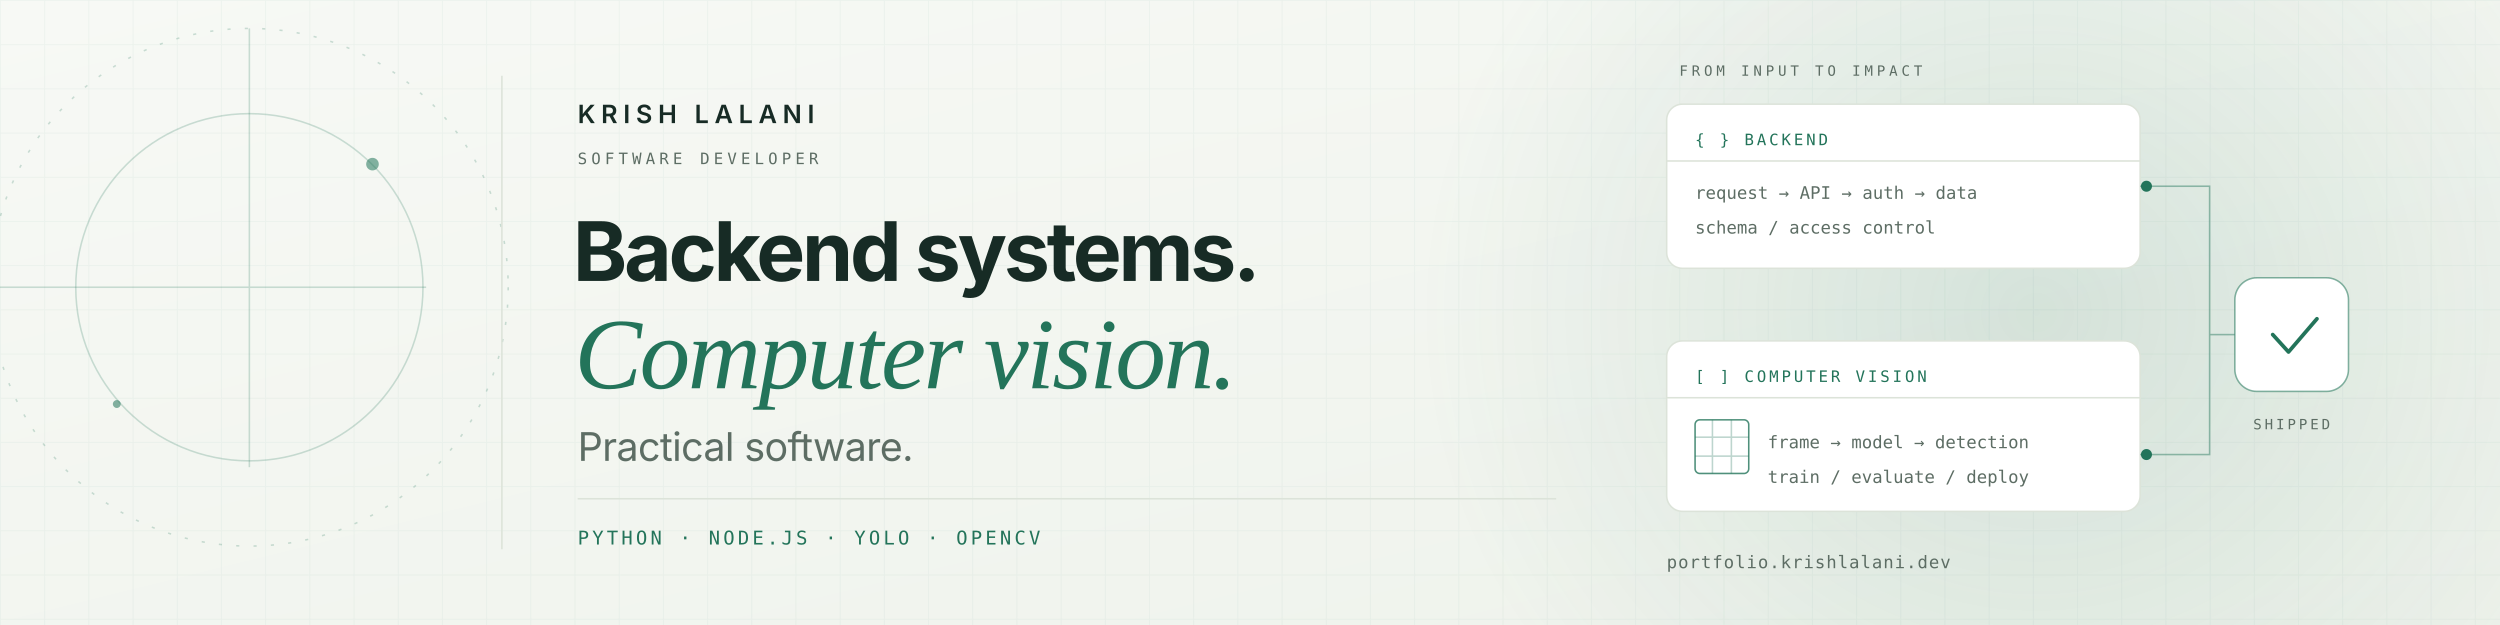
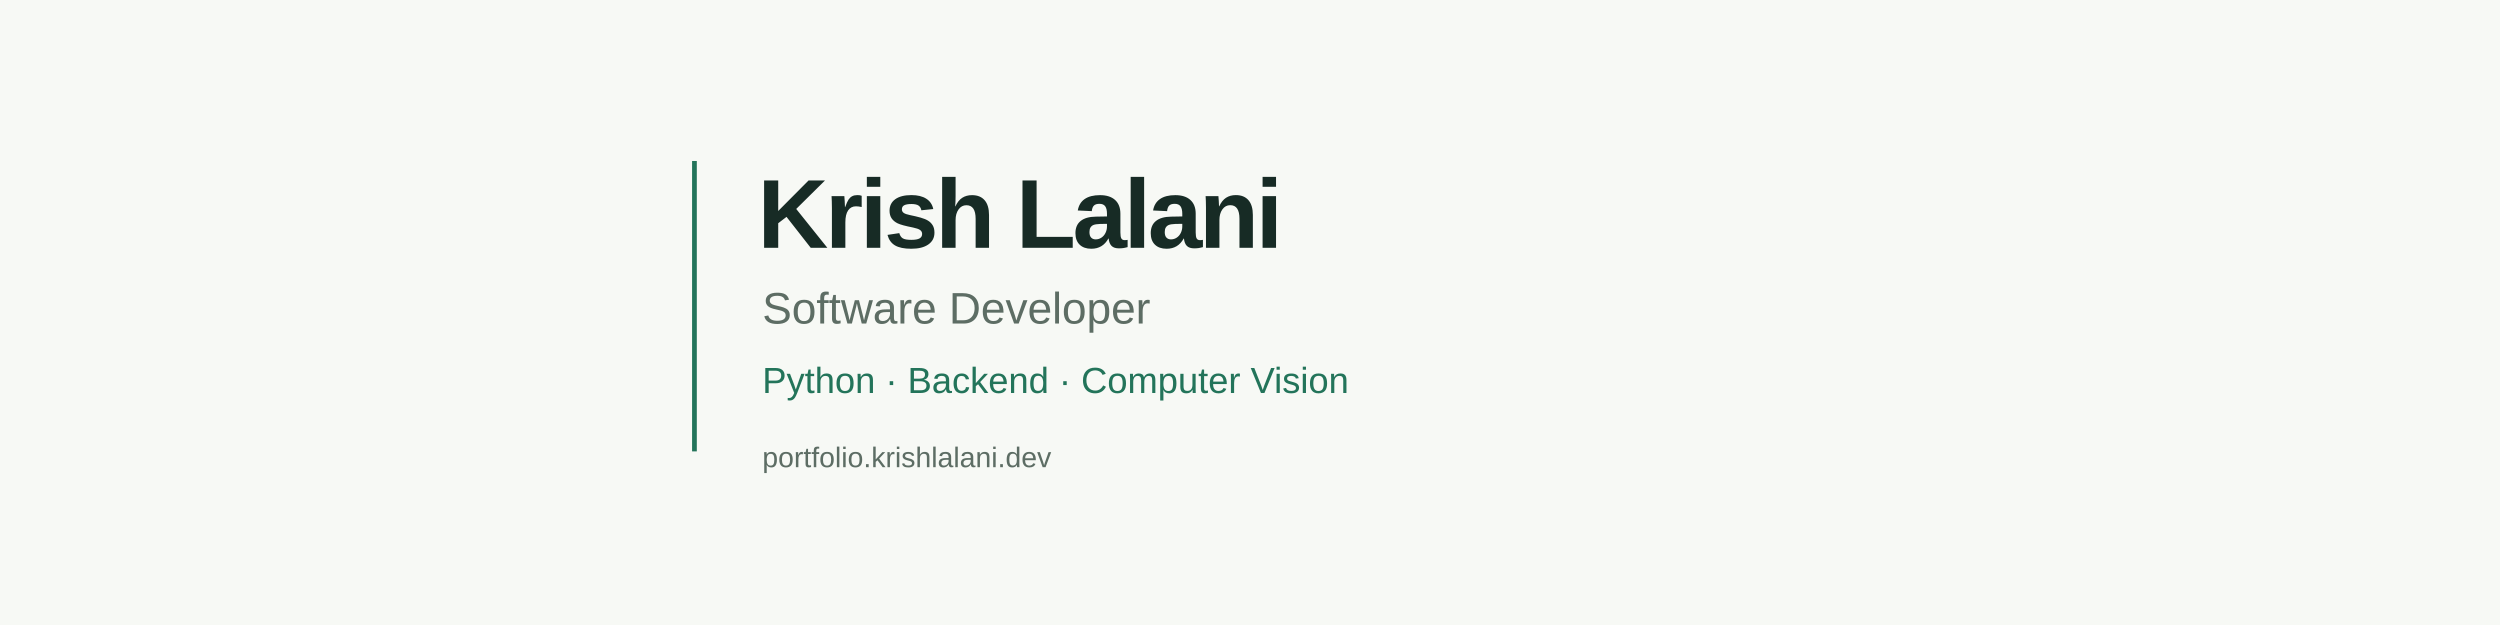
- <svg xmlns="http://www.w3.org/2000/svg" width="1584" height="396" viewBox="0 0 1584 396" role="img" aria-label="Krish Lalani, Software Developer. Backend systems, computer vision, practical software.">
-   <defs>
-     <linearGradient id="bg" x1="0" y1="0" x2="1" y2="1">
-       <stop stop-color="#f7f9f5" />
-       <stop offset="1" stop-color="#eef2eb" />
-     </linearGradient>
-     <radialGradient id="halo" cx=".5" cy=".5">
-       <stop stop-color="#23745a" stop-opacity=".14" />
-       <stop offset="1" stop-color="#23745a" stop-opacity="0" />
-     </radialGradient>
-     <pattern id="grid" width="28" height="28" patternUnits="userSpaceOnUse">
-       <path d="M28 0H0V28" stroke="#23745a" stroke-opacity=".10" fill="none" />
-     </pattern>
-   </defs>
-   <rect width="1584" height="396" fill="url(#bg)" />
-   <rect width="1584" height="396" fill="url(#grid)" opacity=".5" />
-   <ellipse cx="1290" cy="198" rx="390" ry="370" fill="url(#halo)" />
-   <g fill="none" stroke="#23745a" stroke-opacity=".22">
-     <circle cx="158" cy="182" r="110" />
-     <circle cx="158" cy="182" r="164" stroke-dasharray="2 9" />
-     <path d="M0 182H270M158 18V296" />
-   </g>
-   <g fill="#23745a" opacity=".55">
-     <circle cx="236" cy="104" r="4" />
-     <circle cx="74" cy="256" r="2.5" />
-   </g>
-   <path d="M318 48V348" stroke="#dce3d9" />
-   <text x="366" y="78" font-family="Inter, Arial, Helvetica, sans-serif" font-size="16" font-weight="600" letter-spacing="3.6" fill="#172b25">KRISH LALANI</text>
-   <text x="366" y="104" font-family="'JetBrains Mono', 'SF Mono', Consolas, monospace" font-size="10" letter-spacing="2.6" fill="#5d6d64">SOFTWARE DEVELOPER</text>
-   <text x="363" y="178" font-family="Inter, Arial, Helvetica, sans-serif" font-size="52" font-weight="700" letter-spacing="-2" fill="#172b25">Backend systems.</text>
-   <text x="364" y="246" font-family="'Instrument Serif', Georgia, 'Times New Roman', serif" font-size="64" font-style="italic" letter-spacing="-1.4" fill="#23745a">Computer vision.</text>
-   <text x="366" y="292" font-family="Inter, Arial, Helvetica, sans-serif" font-size="25" font-weight="400" letter-spacing="-.4" fill="#5d6d64">Practical software.</text>
-   <path d="M366 316H986" stroke="#dce3d9" />
-   <text x="366" y="345" font-family="'JetBrains Mono', 'SF Mono', Consolas, monospace" font-size="12" letter-spacing="2" fill="#23745a">PYTHON · NODE.JS · YOLO · OPENCV</text>
-   <text x="1064" y="48" font-family="'JetBrains Mono', 'SF Mono', Consolas, monospace" font-size="9" letter-spacing="2.4" fill="#5d6d64">FROM INPUT TO IMPACT</text>
-   <g fill="#ffffff" stroke="#dce3d9">
-     <rect x="1056" y="66" width="300" height="104" rx="10" />
-     <rect x="1056" y="216" width="300" height="108" rx="10" />
-   </g>
-   <path d="M1056 102H1356M1056 252H1356" stroke="#dce3d9" />
-   <text x="1074" y="92" font-family="'JetBrains Mono', 'SF Mono', Consolas, monospace" font-size="10" letter-spacing="1.8" fill="#23745a">{ } BACKEND</text>
-   <text x="1074" y="242" font-family="'JetBrains Mono', 'SF Mono', Consolas, monospace" font-size="10" letter-spacing="1.8" fill="#23745a">[ ] COMPUTER VISION</text>
-   <g font-family="'JetBrains Mono', 'SF Mono', Consolas, monospace" font-size="11" fill="#5d6d64">
-     <text x="1074" y="126">request → API → auth → data</text>
-     <text x="1074" y="148">schema / access control</text>
-     <text x="1120" y="284">frame → model → detection</text>
-     <text x="1120" y="306">train / evaluate / deploy</text>
-   </g>
-   <g stroke="#23745a" fill="none" stroke-opacity=".8">
-     <rect x="1074" y="266" width="34" height="34" rx="3" />
-     <path d="M1074 277h34M1074 289h34M1085 266v34M1097 266v34" stroke-opacity=".3" />
-   </g>
-   <path d="M1356 118h44v94h16M1356 288h44v-76" fill="none" stroke="#23745a" stroke-opacity=".45" />
-   <g fill="#23745a">
-     <circle cx="1360" cy="118" r="3.5" />
-     <circle cx="1360" cy="288" r="3.5" />
-   </g>
-   <g fill="#ffffff" stroke="#23745a" stroke-opacity=".55">
-     <rect x="1416" y="176" width="72" height="72" rx="14" />
-   </g>
-   <path d="M1440 212l10 11 18-21" fill="none" stroke="#23745a" stroke-width="2.4" stroke-linecap="round" stroke-linejoin="round" />
-   <text x="1452" y="272" font-family="'JetBrains Mono', 'SF Mono', Consolas, monospace" font-size="9" letter-spacing="1.8" fill="#5d6d64" text-anchor="middle">SHIPPED</text>
-   <text x="1056" y="360" font-family="'JetBrains Mono', 'SF Mono', Consolas, monospace" font-size="11" letter-spacing=".6" fill="#5d6d64">portfolio.krishlalani.dev</text>
+ <svg xmlns="http://www.w3.org/2000/svg" width="1584" height="396" viewBox="0 0 1584 396" role="img" aria-label="Krish Lalani. Software Developer. Python, Backend, Computer Vision.">
+   <rect width="1584" height="396" fill="#f7f9f5" />
+   <path d="M440 102V286" stroke="#23745a" stroke-width="3" />
+   <text x="480" y="157" font-family="Arial, Helvetica, sans-serif" font-size="62" font-weight="700" letter-spacing="-2" fill="#172b25">Krish Lalani</text>
+   <text x="483" y="205" font-family="Arial, Helvetica, sans-serif" font-size="28" fill="#5d6d64">Software Developer</text>
+   <text x="483" y="249" font-family="Arial, Helvetica, sans-serif" font-size="23" fill="#23745a">Python · Backend · Computer Vision</text>
+   <text x="483" y="296" font-family="Arial, Helvetica, sans-serif" font-size="18" fill="#5d6d64">portfolio.krishlalani.dev</text>
</svg>
